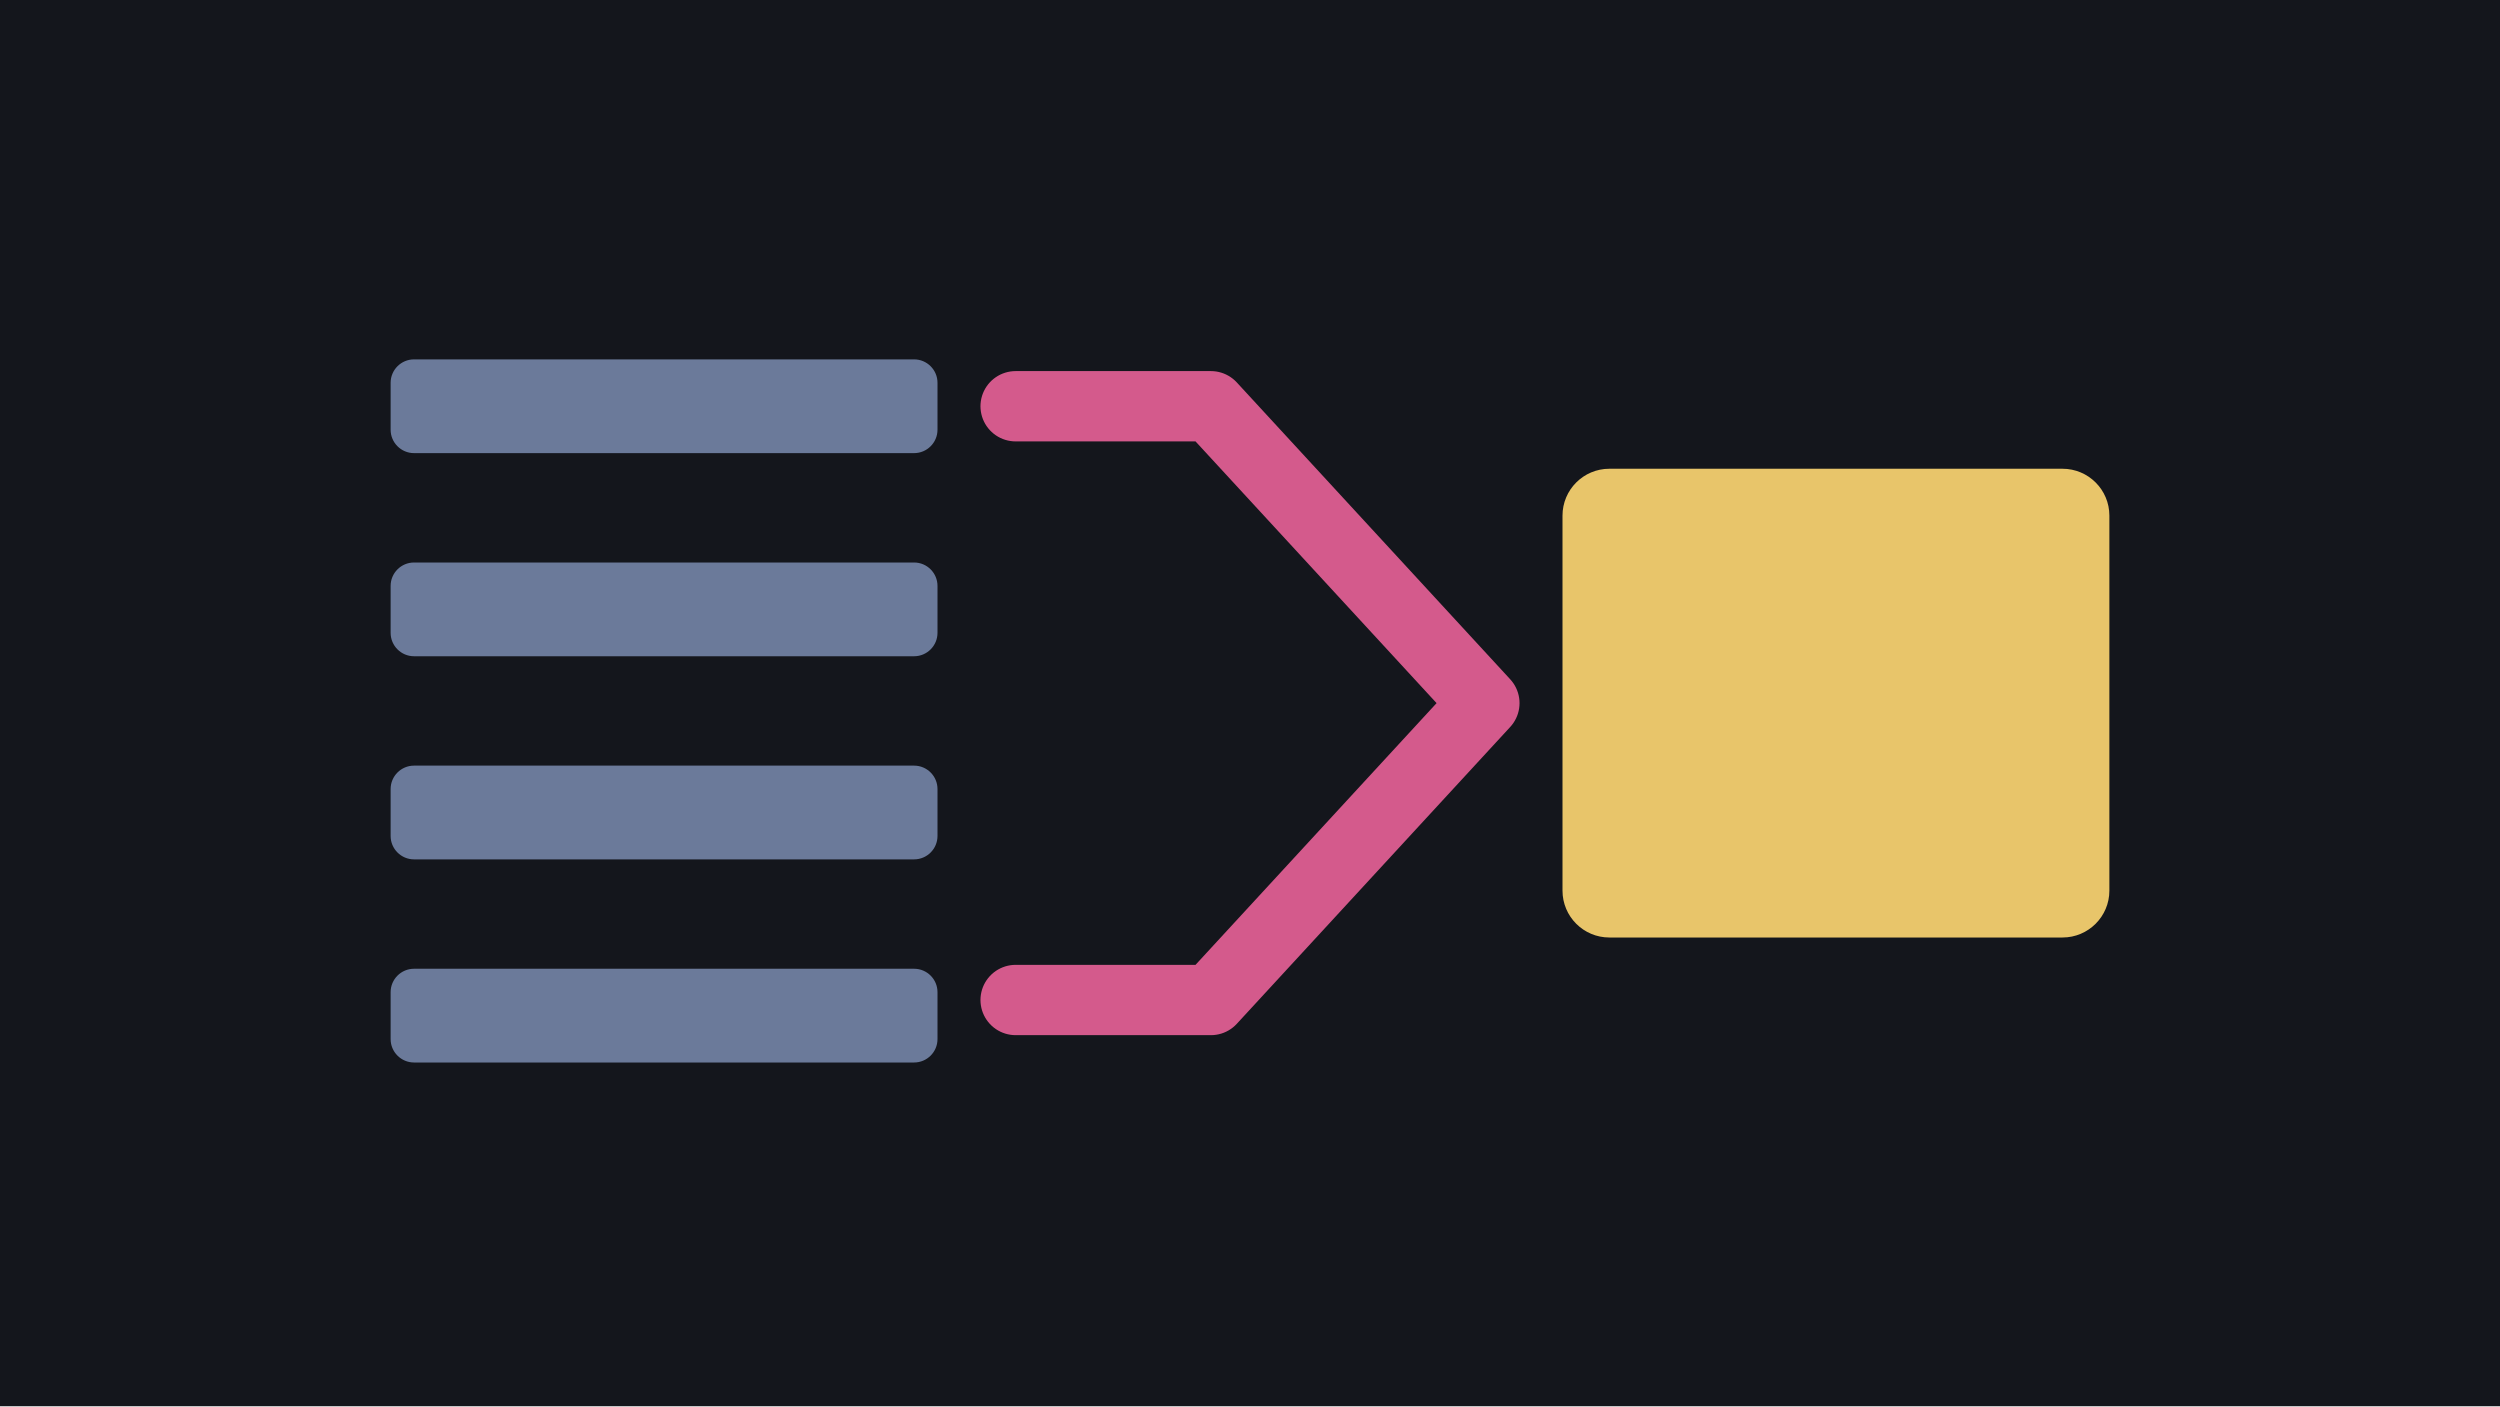
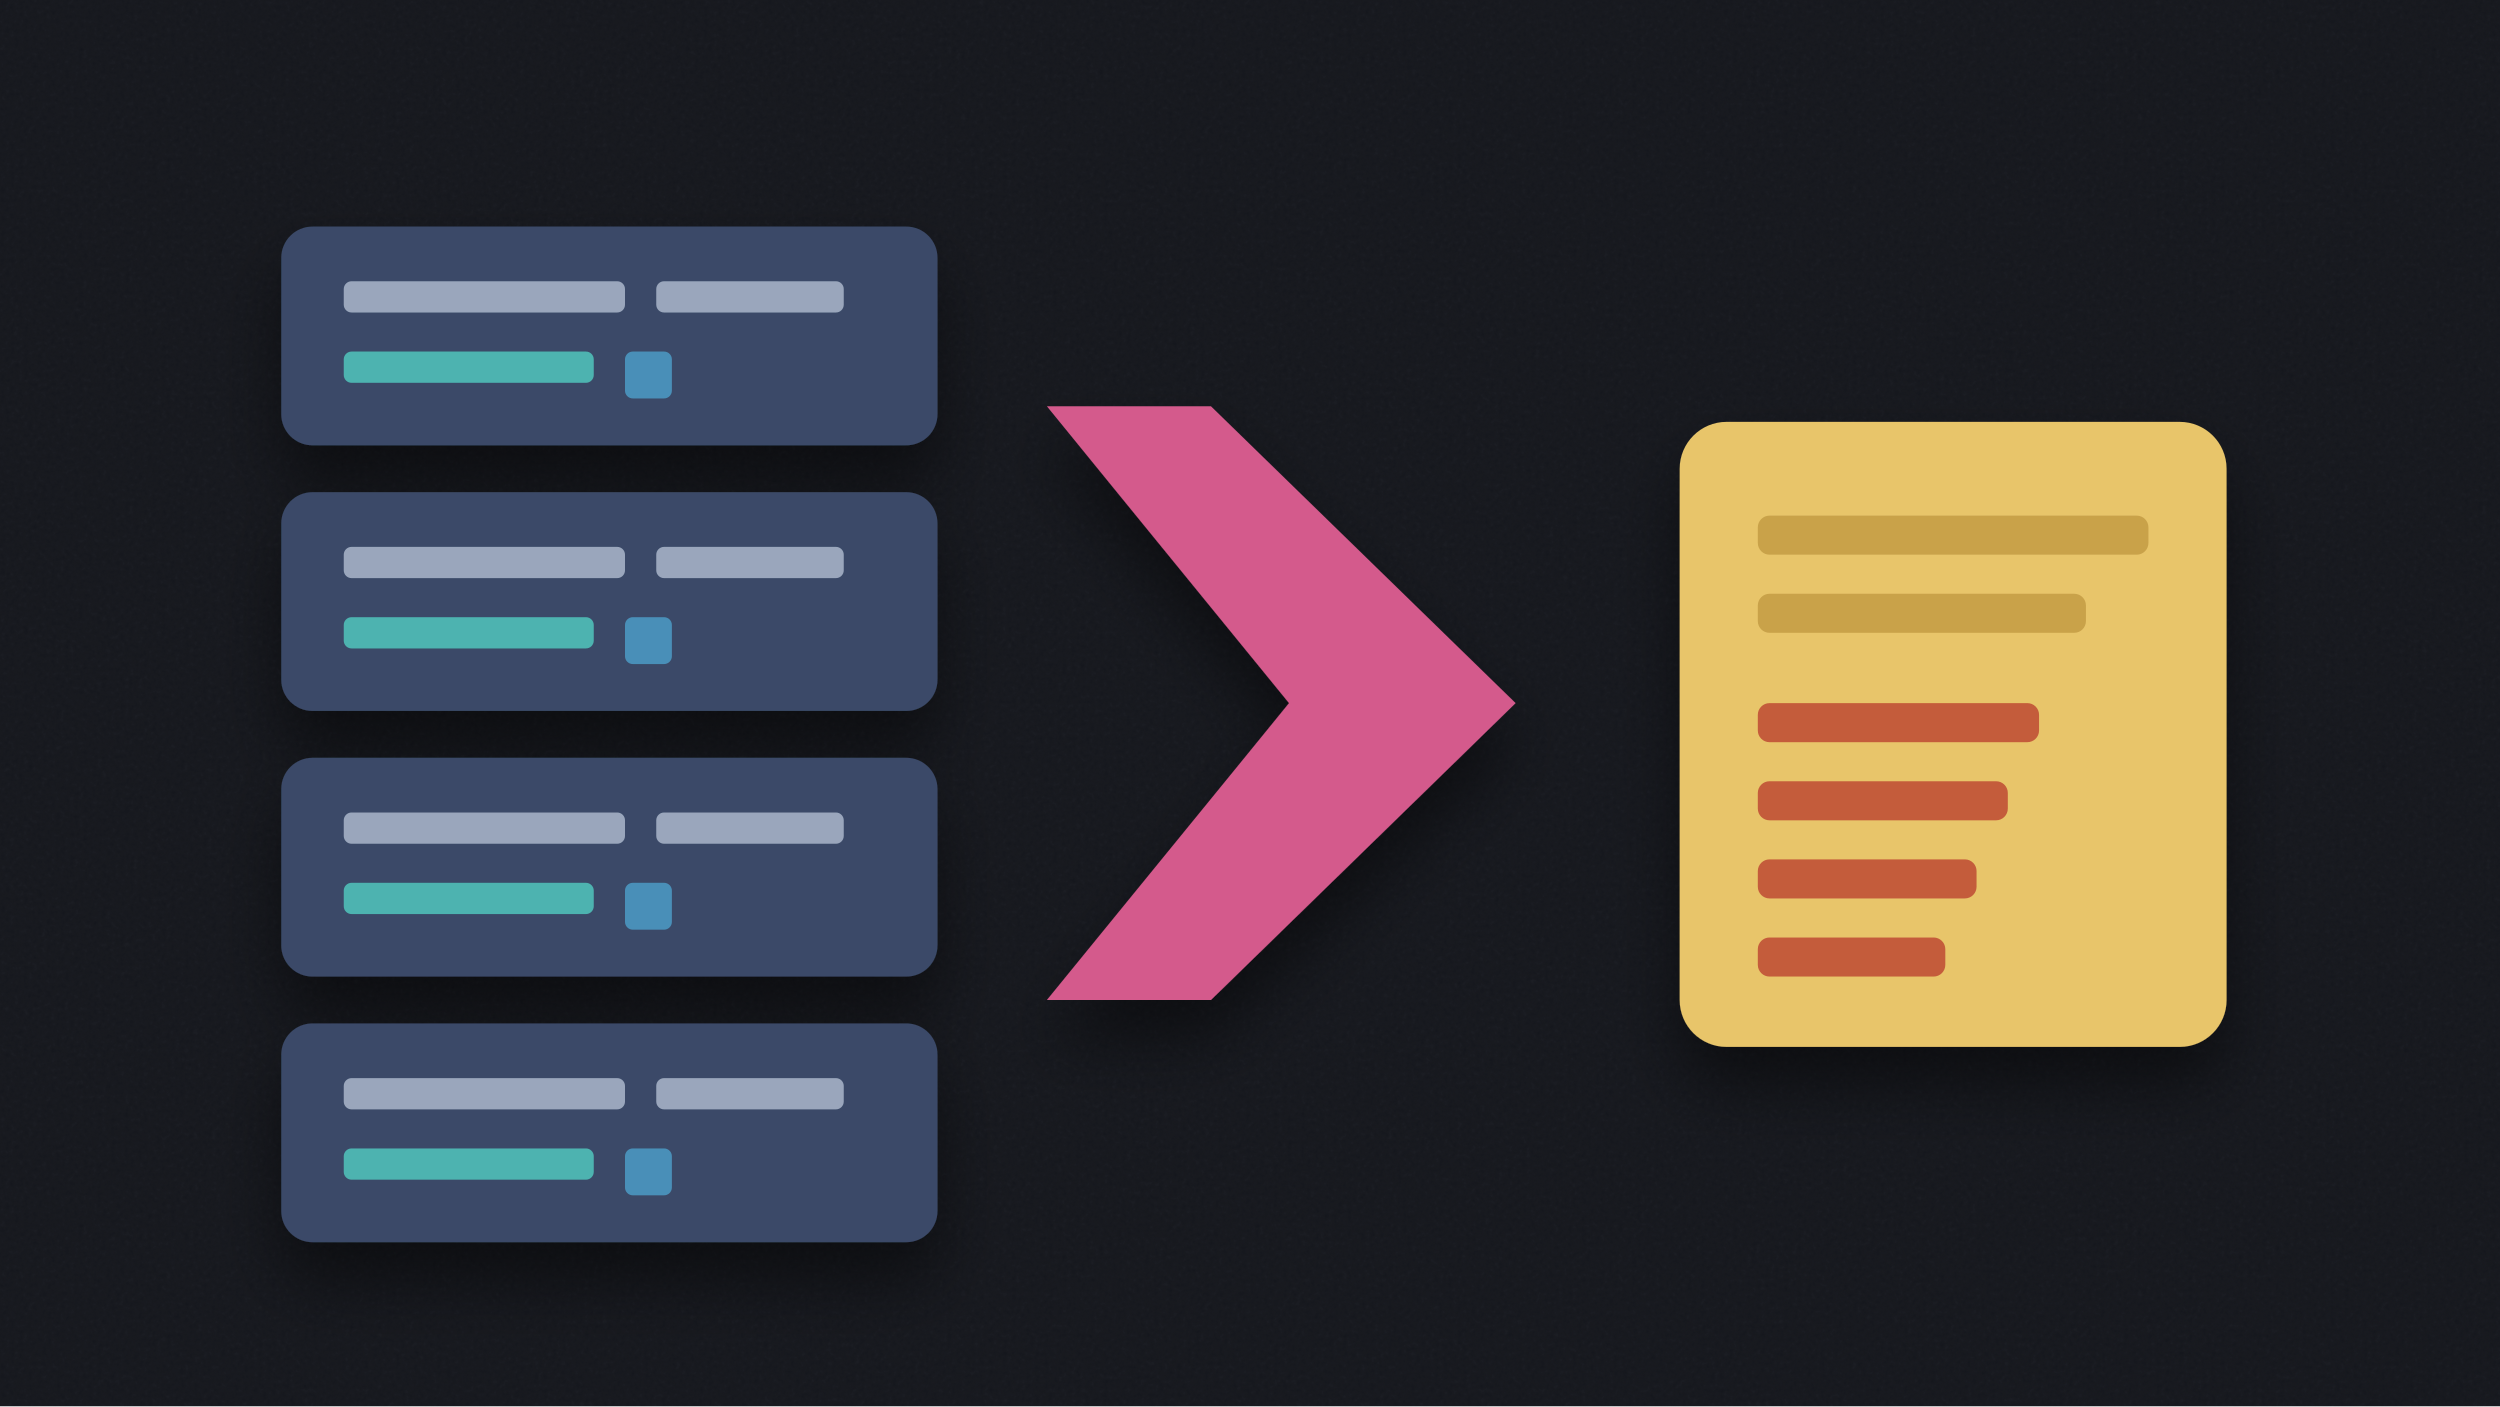
<svg xmlns="http://www.w3.org/2000/svg" viewBox="0 0 640 360" fill="none" role="img" aria-hidden="true">
+   <defs>
+     <filter id="grain" x="0" y="0" width="100%" height="100%">
+       <feTurbulence type="fractalNoise" baseFrequency="0.85" numOctaves="2" stitchTiles="stitch" result="n" />
+       <feColorMatrix type="saturate" values="0" />
+       <feComponentTransfer>
+         <feFuncA type="table" tableValues="0 0.08" />
+       </feComponentTransfer>
+     </filter>
+     <filter id="shadow" x="-30%" y="-20%" width="160%" height="160%">
+       <feDropShadow dx="0" dy="10" stdDeviation="8" flood-color="#000" flood-opacity="0.45" />
+     </filter>
+   </defs>
  <rect width="640" height="360" fill="#14161c" />
-   <rect x="100" y="92" width="140" height="24" rx="6" fill="#6b7a9a" />
-   <rect x="100" y="144" width="140" height="24" rx="6" fill="#6b7a9a" />
-   <rect x="100" y="196" width="140" height="24" rx="6" fill="#6b7a9a" />
-   <rect x="100" y="248" width="140" height="24" rx="6" fill="#6b7a9a" />
-   <path d="M260 104h50l70 76-70 76H260" fill="none" stroke="#d45a8c" stroke-width="18" stroke-linejoin="round" stroke-linecap="round" />
-   <rect x="400" y="120" width="140" height="120" rx="12" fill="#e8c56a" />
+   <rect width="640" height="360" filter="url(#grain)" opacity="0.55" />
+   <g filter="url(#shadow)">
+     <g fill="#3a4a68">
+       <rect x="72" y="58" width="168" height="56" rx="8" />
+       <rect x="72" y="126" width="168" height="56" rx="8" />
+       <rect x="72" y="194" width="168" height="56" rx="8" />
+       <rect x="72" y="262" width="168" height="56" rx="8" />
+     </g>
+     <g fill="#9aa6bc">
+       <rect x="88" y="72" width="72" height="8" rx="2" />
+       <rect x="168" y="72" width="48" height="8" rx="2" />
+       <rect x="88" y="140" width="72" height="8" rx="2" />
+       <rect x="168" y="140" width="48" height="8" rx="2" />
+       <rect x="88" y="208" width="72" height="8" rx="2" />
+       <rect x="168" y="208" width="48" height="8" rx="2" />
+       <rect x="88" y="276" width="72" height="8" rx="2" />
+       <rect x="168" y="276" width="48" height="8" rx="2" />
+     </g>
+     <g fill="#4eb3b0">
+       <rect x="88" y="90" width="64" height="8" rx="2" />
+       <rect x="88" y="158" width="64" height="8" rx="2" />
+       <rect x="88" y="226" width="64" height="8" rx="2" />
+       <rect x="88" y="294" width="64" height="8" rx="2" />
+     </g>
+     <g fill="#4a8fb8">
+       <rect x="160" y="90" width="12" height="12" rx="2" />
+       <rect x="160" y="158" width="12" height="12" rx="2" />
+       <rect x="160" y="226" width="12" height="12" rx="2" />
+       <rect x="160" y="294" width="12" height="12" rx="2" />
+     </g>
+     <path d="M268 104h42l78 76-78 76H268l62-76z" fill="#d45a8c" />
+     <rect x="430" y="108" width="140" height="160" rx="12" fill="#e8c56a" />
+     <rect x="450" y="132" width="100" height="10" rx="3" fill="#c9a24a" />
+     <rect x="450" y="152" width="84" height="10" rx="3" fill="#c9a24a" />
+     <rect x="450" y="180" width="72" height="10" rx="3" fill="#c45c3a" />
+     <rect x="450" y="200" width="64" height="10" rx="3" fill="#c45c3a" />
+     <rect x="450" y="220" width="56" height="10" rx="3" fill="#c45c3a" />
+     <rect x="450" y="240" width="48" height="10" rx="3" fill="#c45c3a" />
+   </g>
</svg>
